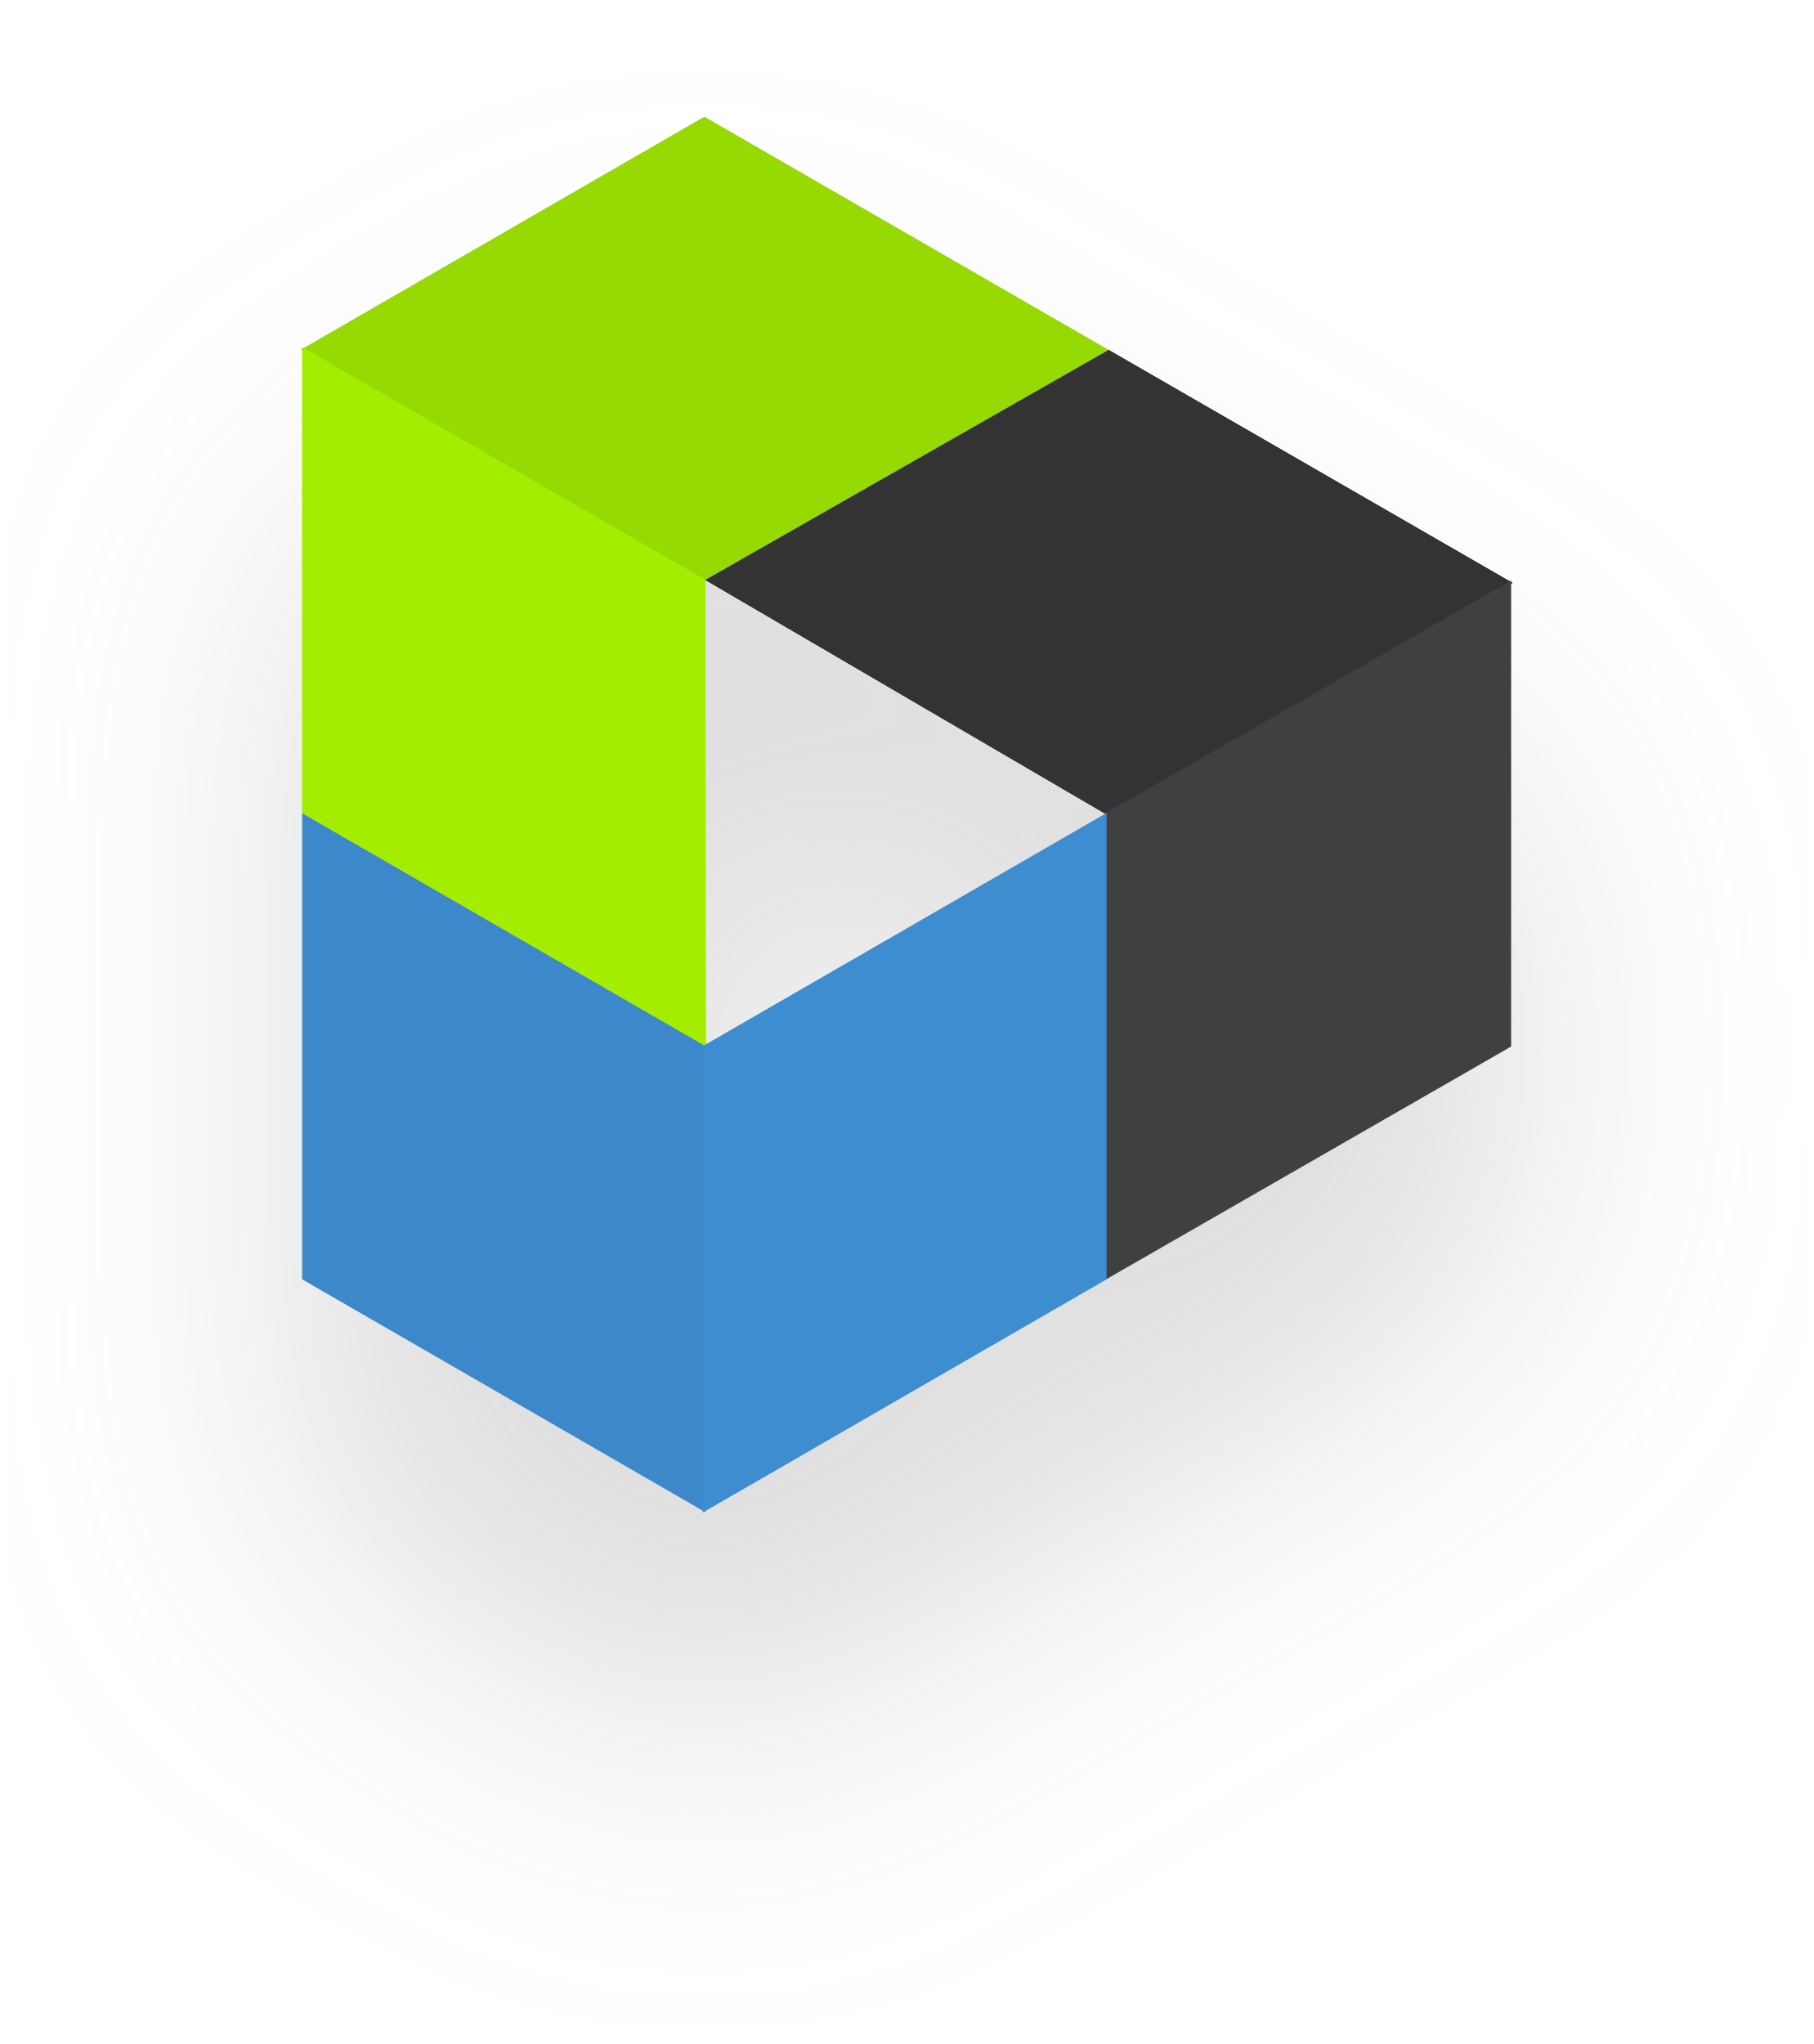
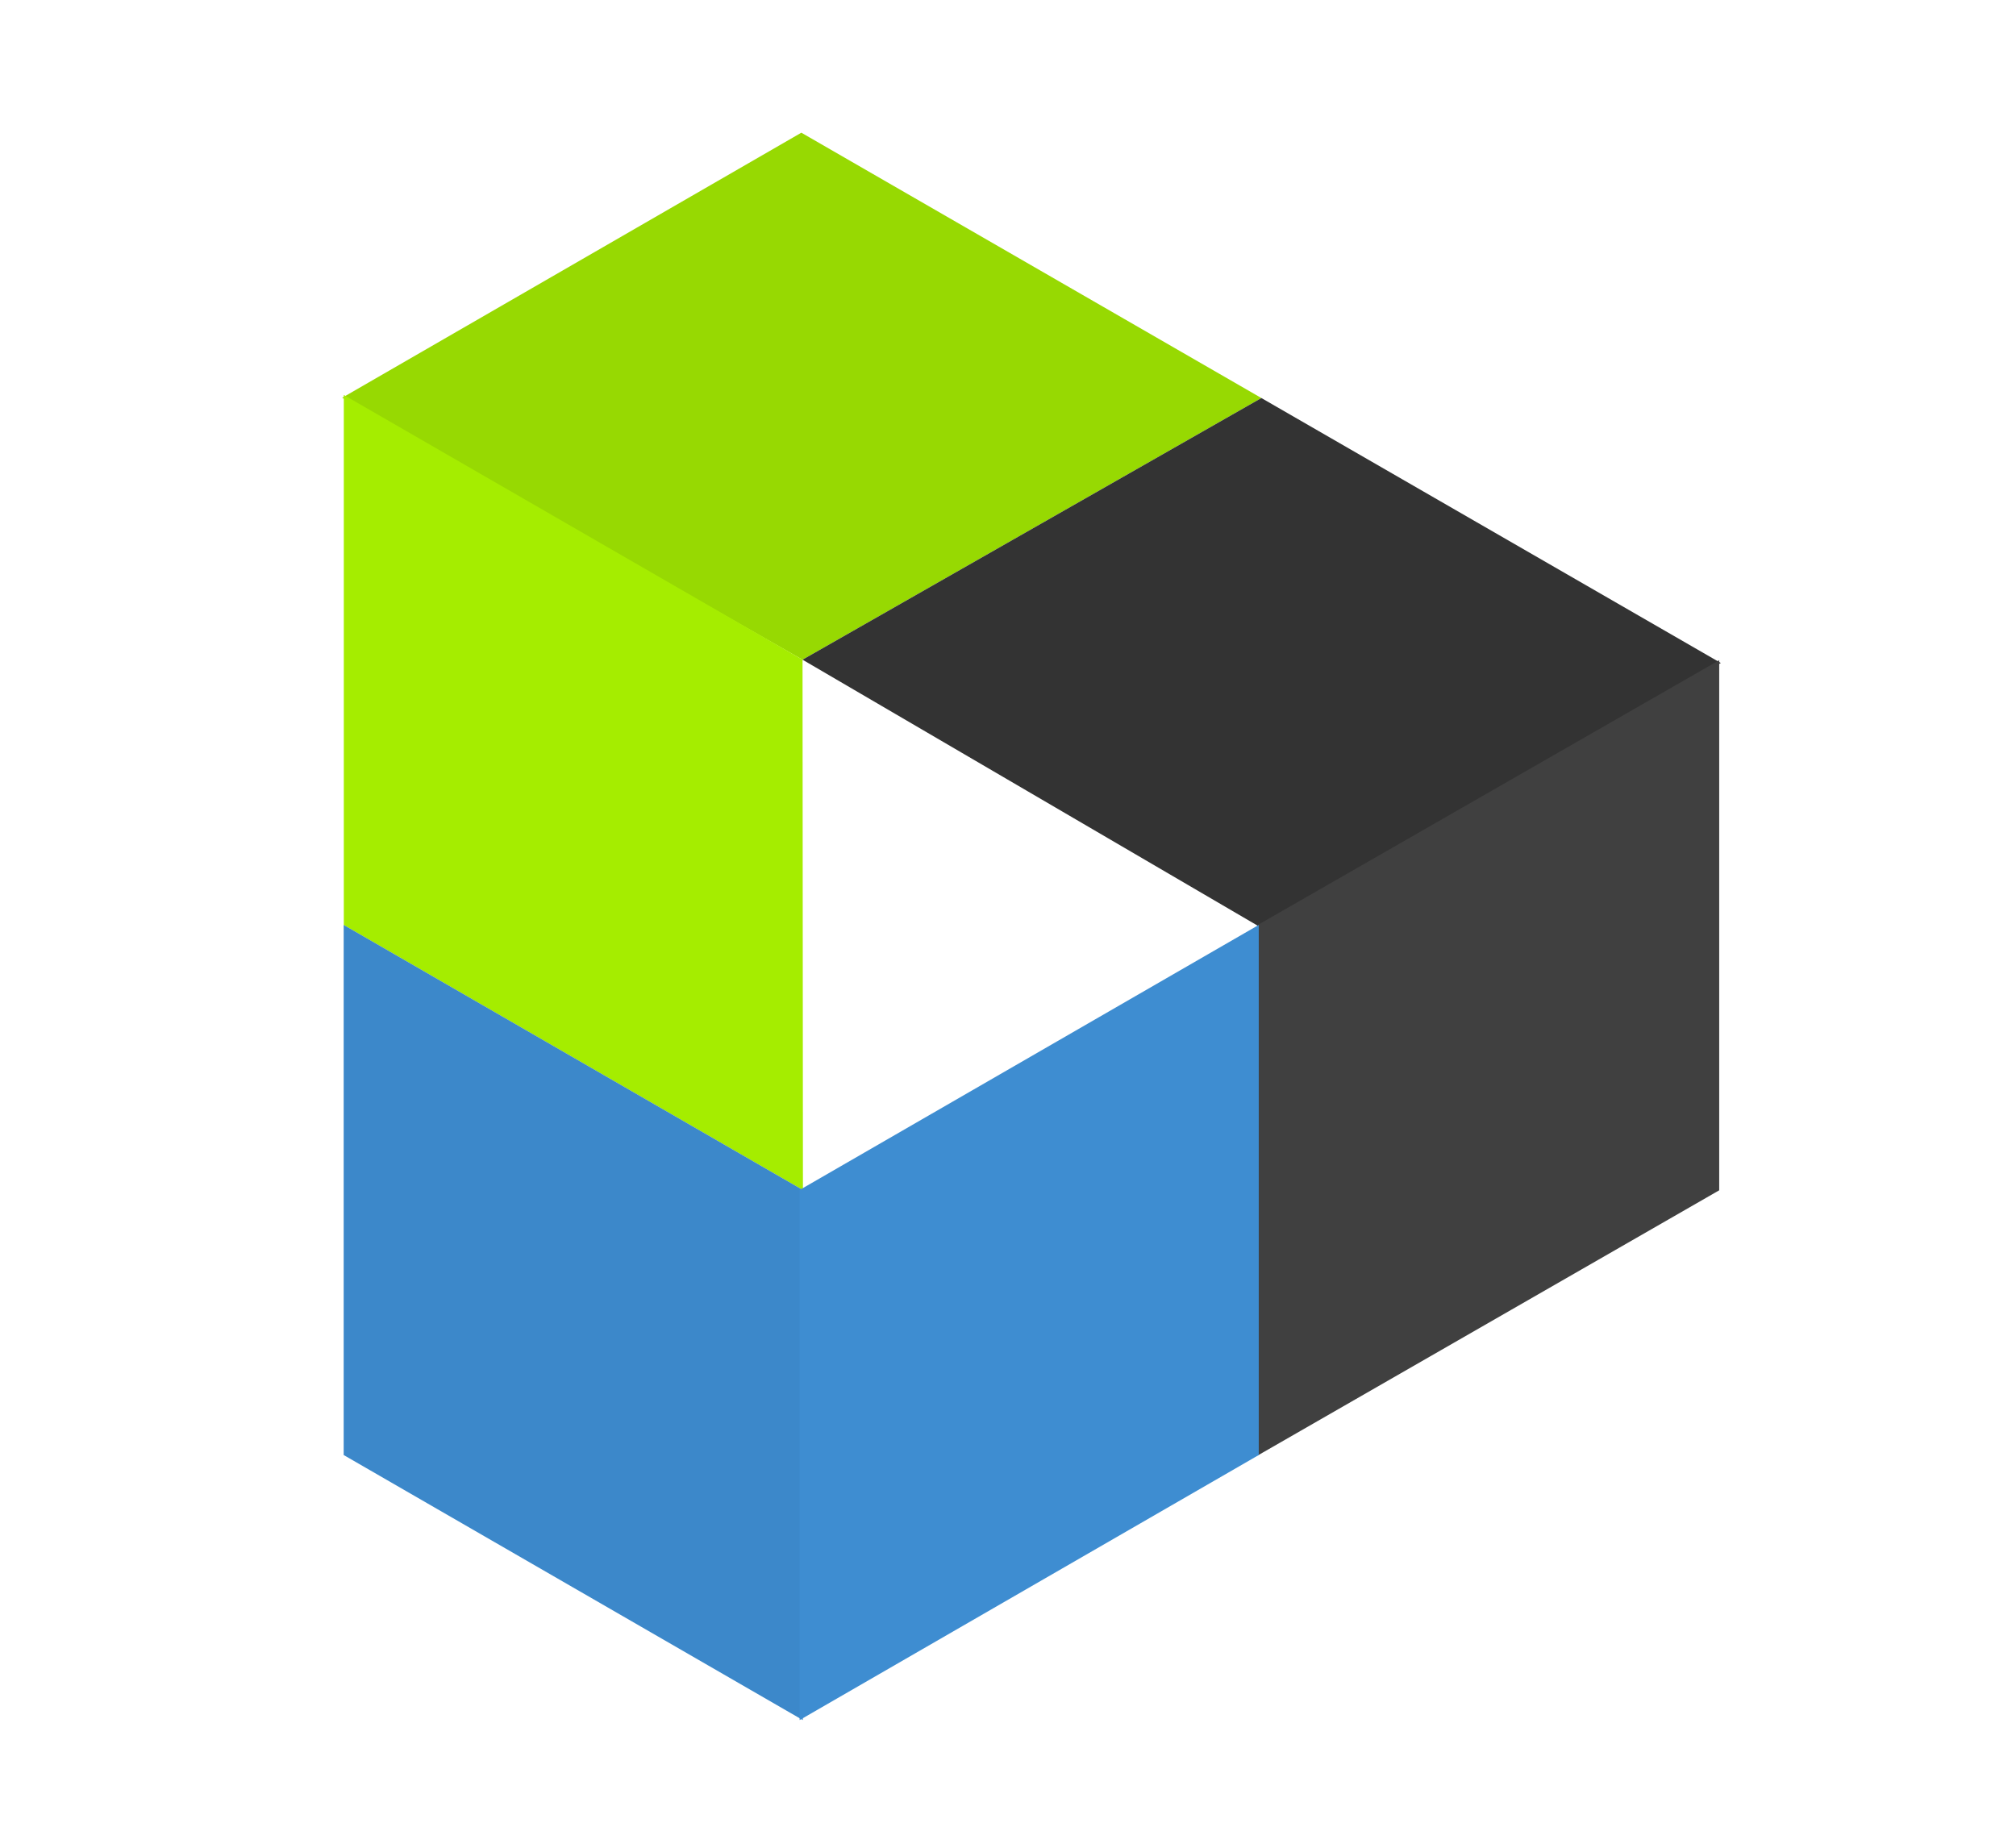
- <svg xmlns="http://www.w3.org/2000/svg" width="307" height="346" viewBox="0 0 307 346" fill="none">
-   <g filter="url(#filter0_d_125_22)">
-     <path d="M119.248 19.749L50.924 59.196L119.425 98.183L187.708 59.24L119.248 19.749Z" fill="#97D902" />
-     <path d="M51.162 137.678L119.486 177.125L119.425 98.183L51.162 58.784L51.162 137.678Z" fill="#A5ED00" />
-     <path d="M51.162 137.678L119.486 177.125L119.425 98.183L51.162 58.784L51.162 137.678Z" fill="#A5ED00" />
-     <path d="M187.708 59.24L119.425 98.183L187.748 138.119L256.072 98.672L187.708 59.24Z" fill="#333333" />
-     <path d="M187.708 59.24L119.425 98.183L187.748 138.119L256.072 98.672L187.708 59.24Z" fill="#333333" />
-     <path d="M255.835 177.154L255.835 98.26L187.175 137.66L187.175 216.612L255.835 177.154Z" fill="#404040" />
-     <path d="M51.142 216.553L119.465 256L119.465 177.106L51.142 137.659L51.142 216.553Z" fill="#3C88CA" />
-     <path d="M187.314 216.553V137.659L118.99 177.106L118.99 256L187.314 216.553Z" fill="#3E8DD1" />
-     <path d="M187.314 216.553V137.659L118.99 177.106L118.99 256L187.314 216.553Z" fill="#3E8DD1" />
-   </g>
-   <defs>
-     <filter id="filter0_d_125_22" x="0.924" y="9.749" width="305.148" height="336.251" filterUnits="userSpaceOnUse" color-interpolation-filters="sRGB">
-       <feFlood flood-opacity="0" result="BackgroundImageFix" />
-       <feColorMatrix in="SourceAlpha" type="matrix" values="0 0 0 0 0 0 0 0 0 0 0 0 0 0 0 0 0 0 127 0" result="hardAlpha" />
-       <feOffset dy="40" />
-       <feGaussianBlur stdDeviation="25" />
-       <feColorMatrix type="matrix" values="0 0 0 0 0.492 0 0 0 0 0.492 0 0 0 0 0.492 0 0 0 0.27 0" />
-       <feBlend mode="normal" in2="BackgroundImageFix" result="effect1_dropShadow_125_22" />
-       <feBlend mode="normal" in="SourceGraphic" in2="effect1_dropShadow_125_22" result="shape" />
-     </filter>
-   </defs>
+ <svg xmlns="http://www.w3.org/2000/svg" width="300" height="275" viewBox="0 0 300 275" fill="none">
+   <path d="M119.248 19.749L50.924 59.196L119.425 98.183L187.708 59.24L119.248 19.749Z" fill="#97D902" />
+   <path d="M51.162 137.678L119.486 177.125L119.425 98.183L51.162 58.784L51.162 137.678Z" fill="#A5ED00" />
+   <path d="M187.708 59.24L119.425 98.183L187.748 138.119L256.072 98.672L187.708 59.24Z" fill="#333333" />
+   <path d="M255.835 177.154L255.835 98.26L187.175 137.66L187.175 216.612L255.835 177.154Z" fill="#404040" />
+   <path d="M51.142 216.553L119.465 256L119.465 177.106L51.142 137.659L51.142 216.553Z" fill="#3C88CA" />
+   <path d="M187.314 216.553V137.659L118.99 177.106L118.99 256L187.314 216.553Z" fill="#3E8DD1" />
</svg>
